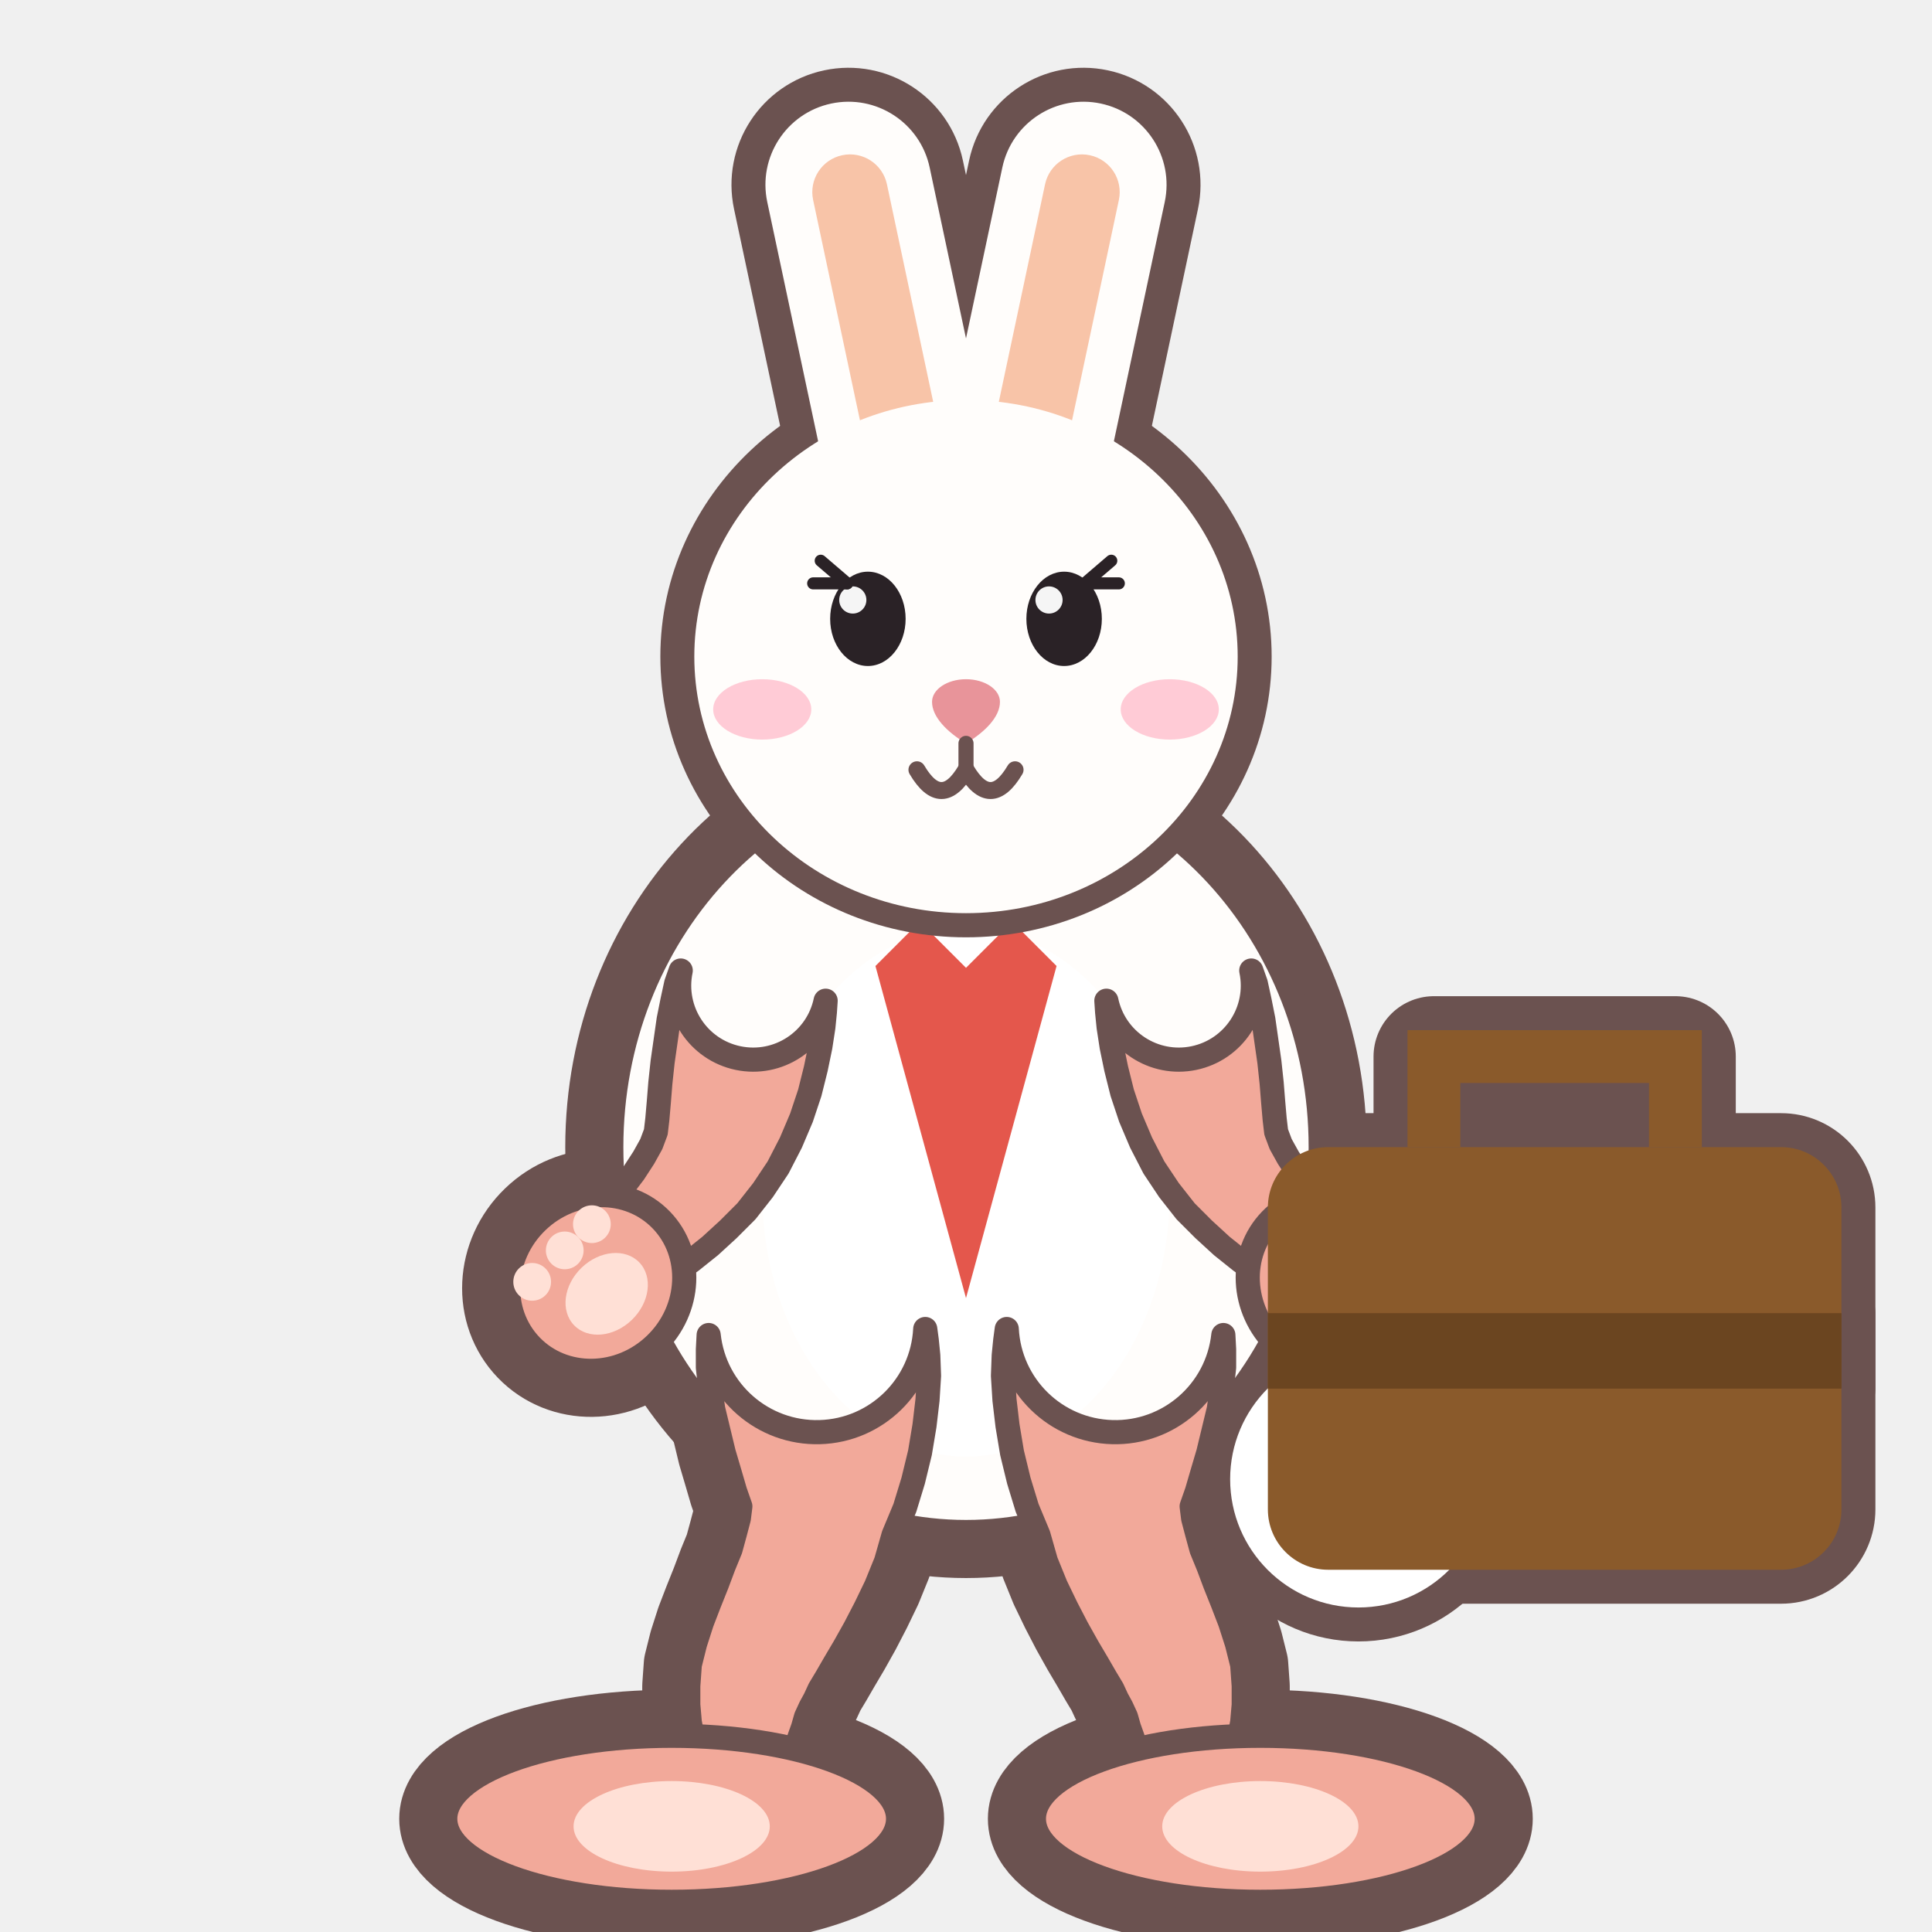
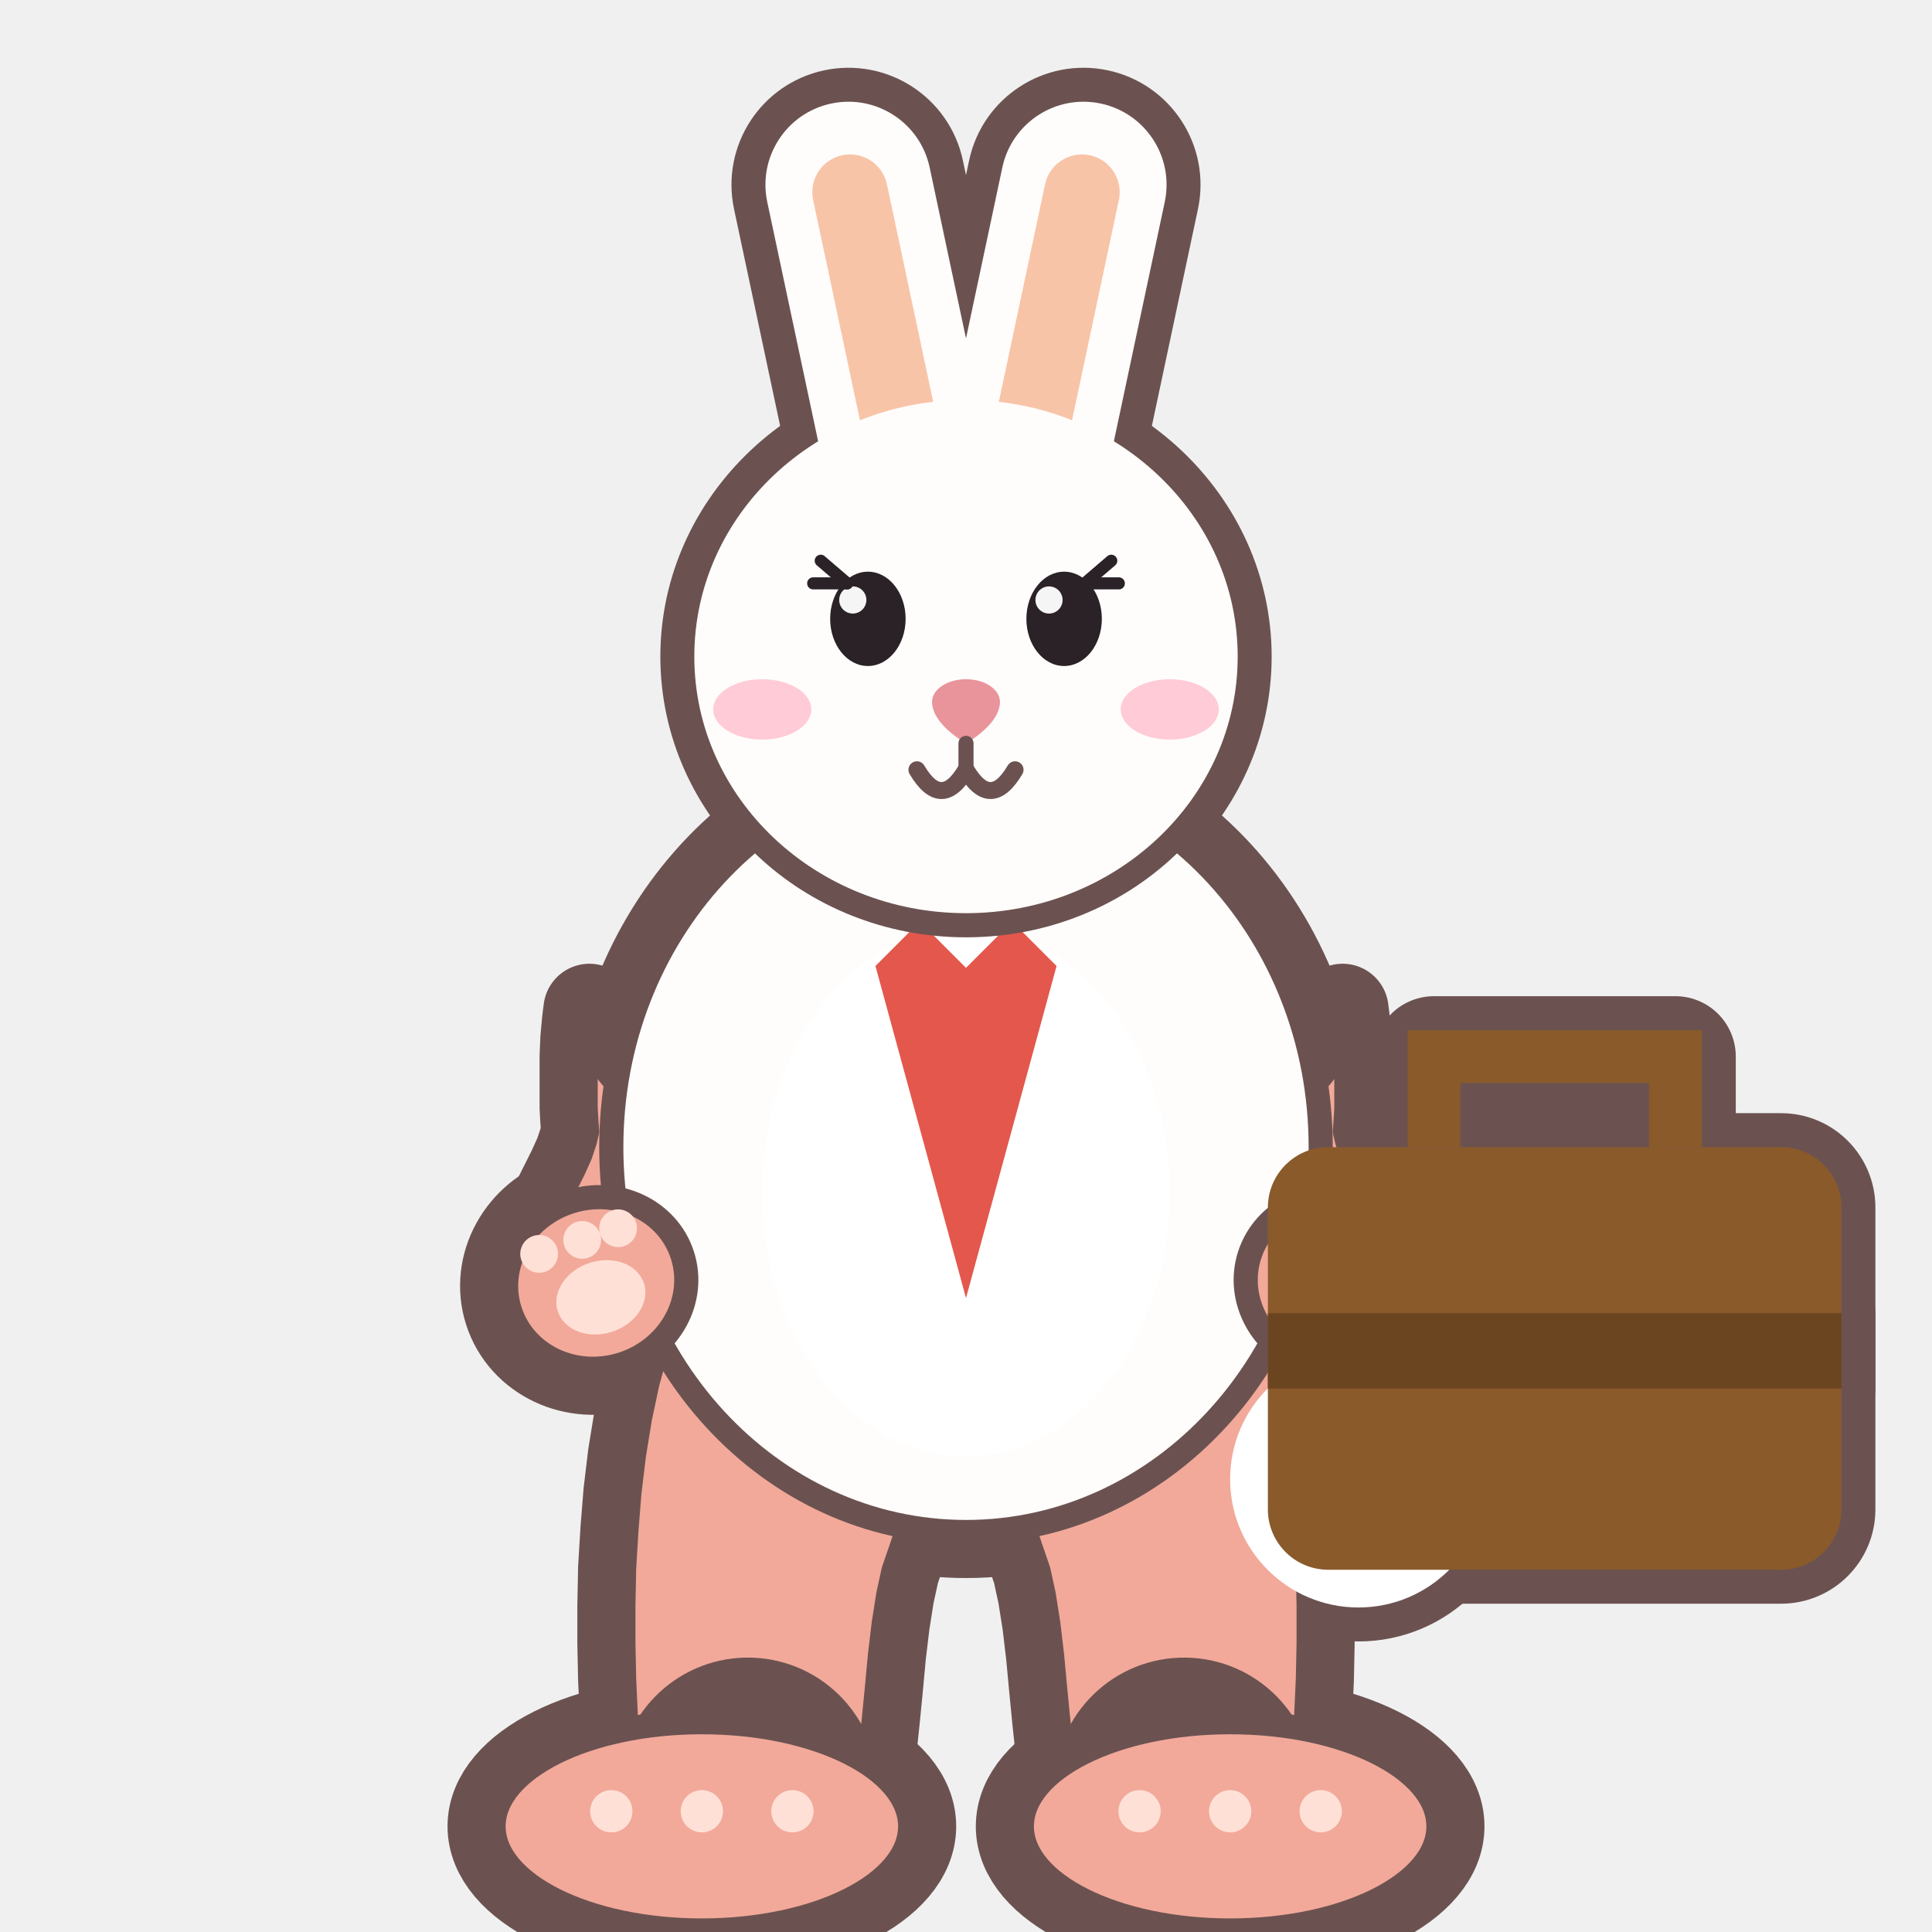
<svg xmlns="http://www.w3.org/2000/svg" viewBox="0 0 256 256" width="256" height="256" role="img" aria-labelledby="t-businessperson_rabbit">
  <g class="outline">
+     <path d="M90.1 170.1L89.2 172.3L88.2 175.2L87.0 178.9L85.8 183.2L84.8 187.9L84.0 192.8L83.4 197.8L83.0 202.8L82.7 207.8L82.6 212.8L82.6 217.7L82.7 222.5L82.9 226.9L83.1 230.8L83.3 234.0L83.5 236.3A15.6 15.6 0 0 1 114.7 237.4L115.1 234.8L115.4 231.5L115.8 227.7L116.2 223.6L116.6 219.3L117.1 215.1L117.7 211.3L118.4 208.1L119.5 204.9L120.7 201.3L122.1 197.3L123.3 193.3L124.5 189.3L125.4 185.6L126.0 182.3L126.4 179.8A18.8 18.8 0 0 1 90.1 170.1Z" fill="#6B5250" stroke="#6B5250" stroke-width="12.2" stroke-linejoin="round" />
+     <path d="M129.6 179.8L130.0 182.3L130.6 185.6L131.5 189.3L132.7 193.3L133.9 197.3L135.3 201.3L136.5 204.9L137.6 208.1L138.3 211.3L138.9 215.1L139.4 219.3L139.8 223.6L140.2 227.7L140.6 231.5L140.9 234.8L141.3 237.4A15.6 15.6 0 0 1 172.5 236.3L172.7 234.0L172.9 230.8L173.1 226.9L173.3 222.5L173.4 217.7L173.4 212.8L173.3 207.8L173.0 202.8L172.6 197.8L172.0 192.8L171.2 187.9L170.2 183.2L169.0 178.9L167.8 175.2L166.8 172.3L165.9 170.1A18.8 18.8 0 0 1 129.6 179.8Z" fill="#6B5250" stroke="#6B5250" stroke-width="12.2" stroke-linejoin="round" />
    <circle cx="180" cy="196" r="17" fill="#6B5250" stroke="#6B5250" stroke-width="9" stroke-linejoin="round" />
+     <path d="M78.1 133.8L77.9 135.4L77.7 137.6L77.6 139.9L77.6 142.2L77.6 144.6L77.6 146.8L77.7 148.6L77.8 149.9L77.5 151.2L76.9 153.0L76.0 155.0L74.9 157.2L73.8 159.4L72.7 161.4L71.7 163.3L71.1 164.8A9.1 9.1 0 0 1 86.4 174.6L87.3 173.7L88.5 172.3L90.1 170.4L91.9 168.3L93.7 165.8L95.6 163.1L97.4 160.2L98.9 157.0L100.3 153.6L101.2 150.2L101.9 146.9L102.4 143.9L102.6 141.0L102.7 138.6L102.7 136.8L102.7 135.6A12.3 12.3 0 0 1 78.1 133.8Z" fill="#6B5250" stroke="#6B5250" stroke-width="12.2" stroke-linejoin="round" />
+     <path d="M153.3 135.6L153.3 136.8L153.3 138.6L153.4 141.0L153.6 143.9L154.1 146.9L154.8 150.2L155.7 153.6L157.1 157.0L158.6 160.2L160.4 163.1L162.3 165.8L164.1 168.3L165.9 170.4L167.5 172.3L168.7 173.7L169.6 174.6A9.1 9.1 0 0 1 184.9 164.8L184.3 163.3L183.3 161.4L182.2 159.4L181.1 157.2L180.0 155.0L179.1 153.0L178.5 151.2L178.2 149.9L178.3 148.6L178.4 146.8L178.4 144.6L178.4 142.2L178.4 139.9L178.3 137.6L178.1 135.4L177.9 133.8A12.3 12.3 0 0 1 153.3 135.6Z" fill="#6B5250" stroke="#6B5250" stroke-width="12.2" stroke-linejoin="round" />
    <ellipse cx="128" cy="152" rx="47" ry="51" fill="#6B5250" stroke="#6B5250" stroke-width="12.2" stroke-linejoin="round" />
    <ellipse cx="128" cy="158" rx="27" ry="35" fill="#6B5250" stroke="#6B5250" stroke-width="9" stroke-linejoin="round" />
-     <path d="M93.9 176.9L93.8 178.8L93.8 181.2L94.1 183.9L94.5 186.7L95.2 189.6L95.9 192.5L96.7 195.2L97.4 197.6L98.1 199.6L97.9 201.2L97.4 203.1L96.8 205.3L95.9 207.5L95.0 209.9L94.0 212.4L93.0 215.0L92.1 217.8L91.4 220.6L91.2 223.4L91.2 225.9L91.4 228.2L91.8 230.3L92.2 232.2L92.6 233.8L93.1 235.1L93.5 236.1L93.9 236.8A5.2 5.2 0 0 1 104.3 236.8L104.6 235.8L105.0 234.5L105.3 233.1L105.6 231.7L105.9 230.3L106.4 228.9L106.8 227.5L107.4 226.2L108.0 225.1L108.6 223.8L109.5 222.3L110.6 220.4L111.9 218.2L113.3 215.7L114.7 213.0L116.1 210.1L117.4 206.9L118.4 203.4L119.9 199.8L121.0 196.2L121.9 192.5L122.5 188.9L122.9 185.5L123.1 182.3L123.0 179.6L122.8 177.6L122.6 176.1A14.4 14.4 0 0 1 93.9 176.9Z" fill="#6B5250" stroke="#6B5250" stroke-width="12.2" stroke-linejoin="round" />
-     <ellipse cx="89" cy="241" rx="30" ry="11" fill="#6B5250" stroke="#6B5250" stroke-width="12.2" stroke-linejoin="round" />
-     <ellipse cx="89" cy="242" rx="13" ry="6" fill="#6B5250" stroke="#6B5250" stroke-width="9" stroke-linejoin="round" />
-     <path d="M133.4 176.1L133.2 177.6L133.0 179.6L132.9 182.3L133.1 185.5L133.5 188.9L134.1 192.5L135.0 196.2L136.1 199.8L137.6 203.4L138.6 206.9L139.9 210.1L141.3 213.0L142.7 215.7L144.1 218.2L145.4 220.4L146.5 222.3L147.4 223.8L148.0 225.1L148.6 226.2L149.2 227.5L149.6 228.9L150.1 230.3L150.4 231.7L150.7 233.1L151.0 234.5L151.4 235.8L151.7 236.8A5.2 5.2 0 0 1 162.1 236.8L162.5 236.1L162.9 235.1L163.4 233.8L163.8 232.2L164.2 230.3L164.6 228.2L164.8 225.9L164.8 223.4L164.6 220.6L163.9 217.8L163.0 215.0L162.0 212.4L161.0 209.9L160.1 207.5L159.2 205.3L158.6 203.1L158.1 201.2L157.9 199.6L158.6 197.6L159.3 195.2L160.1 192.5L160.8 189.6L161.5 186.7L161.9 183.9L162.2 181.2L162.2 178.8L162.1 176.9A14.4 14.4 0 0 1 133.4 176.1Z" fill="#6B5250" stroke="#6B5250" stroke-width="12.2" stroke-linejoin="round" />
-     <ellipse cx="167" cy="241" rx="30" ry="11" fill="#6B5250" stroke="#6B5250" stroke-width="12.2" stroke-linejoin="round" />
-     <ellipse cx="167" cy="242" rx="13" ry="6" fill="#6B5250" stroke="#6B5250" stroke-width="9" stroke-linejoin="round" />
+     <ellipse cx="93" cy="242" rx="27.6" ry="13.8" fill="#6B5250" stroke="#6B5250" stroke-width="12.2" stroke-linejoin="round" />
+     <circle cx="81" cy="240" r="2.8" fill="#6B5250" stroke="#6B5250" stroke-width="9" stroke-linejoin="round" />
+     <circle cx="93" cy="240" r="2.8" fill="#6B5250" stroke="#6B5250" stroke-width="9" stroke-linejoin="round" />
+     <circle cx="105" cy="240" r="2.8" fill="#6B5250" stroke="#6B5250" stroke-width="9" stroke-linejoin="round" />
+     <ellipse cx="163" cy="242" rx="27.6" ry="13.8" fill="#6B5250" stroke="#6B5250" stroke-width="12.2" stroke-linejoin="round" />
+     <circle cx="151" cy="240" r="2.8" fill="#6B5250" stroke="#6B5250" stroke-width="9" stroke-linejoin="round" />
+     <circle cx="163" cy="240" r="2.8" fill="#6B5250" stroke="#6B5250" stroke-width="9" stroke-linejoin="round" />
+     <circle cx="175" cy="240" r="2.8" fill="#6B5250" stroke="#6B5250" stroke-width="9" stroke-linejoin="round" />
    <path d="m128 116-12 12 12 44 12-44z" fill="#6B5250" stroke="#6B5250" stroke-width="9" stroke-linejoin="round" />
    <path d="m118 114 10 10 10-10" fill="none" stroke="#6B5250" stroke-width="15.0" stroke-linejoin="round" stroke-linecap="round" />
    <g transform="translate(128,74) scale(0.5) translate(-128,-126)">
      <g transform="rotate(-12 106 70)">
        <rect x="84" y="4" width="44" height="116" rx="22" fill="#6B5250" stroke="#6B5250" stroke-width="18" stroke-linejoin="round" />
        <rect x="96" y="18" width="20" height="88" rx="10" fill="#6B5250" stroke="#6B5250" stroke-width="18" stroke-linejoin="round" />
      </g>
      <g transform="rotate(12 150 70)">
        <rect x="128" y="4" width="44" height="116" rx="22" fill="#6B5250" stroke="#6B5250" stroke-width="18" stroke-linejoin="round" />
        <rect x="140" y="18" width="20" height="88" rx="10" fill="#6B5250" stroke="#6B5250" stroke-width="18" stroke-linejoin="round" />
      </g>
      <ellipse cx="128" cy="152" rx="72" ry="68" fill="#6B5250" stroke="#6B5250" stroke-width="18" stroke-linejoin="round" />
      <ellipse cx="102" cy="142" rx="10" ry="12.5" fill="#6B5250" stroke="#6B5250" stroke-width="18" stroke-linejoin="round" />
      <path d="M96.5 132.6l-7 -6" stroke-linecap="round" fill="#6B5250" stroke="#6B5250" stroke-width="21.2" stroke-linejoin="round" />
      <path d="M96.5 132.6l-9 0" stroke-linecap="round" fill="#6B5250" stroke="#6B5250" stroke-width="21.2" stroke-linejoin="round" />
      <ellipse cx="154" cy="142" rx="10" ry="12.5" fill="#6B5250" stroke="#6B5250" stroke-width="18" stroke-linejoin="round" />
      <path d="M159.5 132.6l7 -6" stroke-linecap="round" fill="#6B5250" stroke="#6B5250" stroke-width="21.2" stroke-linejoin="round" />
      <path d="M159.5 132.6l9 0" stroke-linecap="round" fill="#6B5250" stroke="#6B5250" stroke-width="21.2" stroke-linejoin="round" />
      <path d="M119 164a9 6 0 0 1 18 0c0 4-4 8-9 11-5-3-9-7-9-11z" fill="#6B5250" stroke="#6B5250" stroke-width="18" stroke-linejoin="round" />
      <path d="M128 175v7" stroke-linecap="round" fill="#6B5250" stroke="#6B5250" stroke-width="22" stroke-linejoin="round" />
    </g>
-     <path d="M90.2 128.6L89.6 130.3L89.1 132.6L88.6 135.1L88.2 137.9L87.8 140.7L87.5 143.5L87.3 146.0L87.1 148.3L86.9 150.0L86.3 151.6L85.3 153.4L84.0 155.4L82.4 157.5L80.8 159.5L79.2 161.4L77.6 163.2L76.3 164.8L75.4 166.2A4.8 4.8 0 0 1 82.0 173.2L83.3 172.5L84.9 171.6L86.9 170.3L89.2 168.8L91.6 167.1L94.1 165.1L96.5 162.9L98.9 160.5L101.1 157.7L103.1 154.7L104.8 151.4L106.2 148.1L107.3 144.8L108.1 141.6L108.7 138.7L109.1 136.1L109.3 134.1L109.4 132.6A9.8 9.8 0 0 1 90.2 128.6Z" fill="#6B5250" stroke="#6B5250" stroke-width="12.2" stroke-linejoin="round" />
-     <g transform="rotate(-44 79 170)">
+     <g transform="rotate(-18 79 170)">
      <ellipse cx="79" cy="170" rx="12" ry="11.3" fill="#6B5250" stroke="#6B5250" stroke-width="12.2" stroke-linejoin="round" />
      <ellipse cx="79" cy="172" rx="6.0" ry="4.8" fill="#6B5250" stroke="#6B5250" stroke-width="9" stroke-linejoin="round" />
      <circle cx="73" cy="164" r="2.5" fill="#6B5250" stroke="#6B5250" stroke-width="9" stroke-linejoin="round" />
      <circle cx="79" cy="164" r="2.5" fill="#6B5250" stroke="#6B5250" stroke-width="9" stroke-linejoin="round" />
      <circle cx="84" cy="164" r="2.5" fill="#6B5250" stroke="#6B5250" stroke-width="9" stroke-linejoin="round" />
    </g>
-     <path d="M146.6 132.6L146.7 134.1L146.9 136.1L147.3 138.7L147.9 141.6L148.7 144.8L149.8 148.1L151.2 151.4L152.9 154.7L154.9 157.7L157.1 160.5L159.5 162.9L161.9 165.1L164.4 167.1L166.8 168.8L169.1 170.3L171.1 171.6L172.7 172.5L174.0 173.2A4.8 4.8 0 0 1 180.6 166.2L179.7 164.8L178.4 163.2L176.8 161.4L175.2 159.5L173.6 157.5L172.0 155.4L170.7 153.4L169.7 151.6L169.1 150.0L168.9 148.3L168.7 146.0L168.5 143.5L168.2 140.7L167.8 137.9L167.4 135.1L166.9 132.6L166.4 130.3L165.8 128.6A9.8 9.8 0 0 1 146.6 132.6Z" fill="#6B5250" stroke="#6B5250" stroke-width="12.2" stroke-linejoin="round" />
-     <g transform="rotate(44 177 170)">
+     <g transform="rotate(18 177 170)">
      <ellipse cx="177" cy="170" rx="12" ry="11.3" fill="#6B5250" stroke="#6B5250" stroke-width="12.2" stroke-linejoin="round" />
      <ellipse cx="177" cy="172" rx="6.0" ry="4.8" fill="#6B5250" stroke="#6B5250" stroke-width="9" stroke-linejoin="round" />
      <circle cx="172" cy="164" r="2.5" fill="#6B5250" stroke="#6B5250" stroke-width="9" stroke-linejoin="round" />
      <circle cx="177" cy="164" r="2.5" fill="#6B5250" stroke="#6B5250" stroke-width="9" stroke-linejoin="round" />
      <circle cx="183" cy="164" r="2.5" fill="#6B5250" stroke="#6B5250" stroke-width="9" stroke-linejoin="round" />
    </g>
    <rect x="168" y="152" width="76" height="56" rx="8" fill="#6B5250" stroke="#6B5250" stroke-width="9" stroke-linejoin="round" />
    <path d="M190 152v-12h32v12" fill="none" stroke="#6B5250" stroke-width="16.0" stroke-linejoin="round" stroke-linecap="round" />
    <rect x="168" y="174" width="76" height="10" fill="#6B5250" stroke="#6B5250" stroke-width="9" stroke-linejoin="round" />
  </g>
+   <path d="M90.1 170.1L89.2 172.3L88.2 175.2L87.0 178.9L85.8 183.2L84.8 187.9L84.0 192.8L83.4 197.8L83.0 202.8L82.7 207.8L82.6 212.8L82.6 217.7L82.7 222.5L82.9 226.9L83.1 230.8L83.3 234.0L83.5 236.3A15.6 15.6 0 0 1 114.7 237.4L115.1 234.8L115.4 231.5L115.8 227.7L116.2 223.6L116.6 219.3L117.1 215.1L117.7 211.3L118.4 208.1L119.5 204.9L120.7 201.3L122.1 197.3L123.3 193.3L124.5 189.3L125.4 185.6L126.0 182.3L126.4 179.8A18.8 18.8 0 0 1 90.1 170.1Z" fill="#F2A99A" stroke="#6B5250" stroke-width="3.2" stroke-linejoin="round" />
+   <path d="M129.6 179.8L130.0 182.3L130.6 185.6L131.5 189.3L132.7 193.3L133.9 197.3L135.3 201.3L136.5 204.9L137.6 208.1L138.3 211.3L138.9 215.1L139.4 219.3L139.8 223.6L140.2 227.7L140.6 231.5L140.9 234.8L141.3 237.4A15.6 15.6 0 0 1 172.5 236.3L172.7 234.0L172.9 230.8L173.1 226.9L173.3 222.5L173.4 217.7L173.4 212.8L173.3 207.8L173.0 202.8L172.6 197.8L172.0 192.8L171.2 187.9L170.2 183.2L169.0 178.9L167.8 175.2L166.8 172.3L165.9 170.1A18.8 18.8 0 0 1 129.6 179.8Z" fill="#F2A99A" stroke="#6B5250" stroke-width="3.2" stroke-linejoin="round" />
  <circle cx="180" cy="196" r="17" fill="#FFFFFF" />
+   <path d="M78.1 133.8L77.9 135.4L77.7 137.6L77.6 139.9L77.6 142.2L77.6 144.6L77.6 146.8L77.7 148.6L77.8 149.9L77.5 151.2L76.9 153.0L76.0 155.0L74.9 157.2L73.8 159.4L72.7 161.4L71.7 163.3L71.1 164.8A9.1 9.1 0 0 1 86.4 174.6L87.3 173.7L88.5 172.3L90.1 170.4L91.9 168.3L93.7 165.8L95.6 163.1L97.4 160.2L98.9 157.0L100.3 153.6L101.2 150.2L101.9 146.9L102.4 143.9L102.6 141.0L102.7 138.6L102.7 136.8L102.7 135.6A12.3 12.3 0 0 1 78.1 133.8Z" fill="#F2A99A" stroke="#6B5250" stroke-width="3.2" stroke-linejoin="round" />
+   <path d="M153.3 135.6L153.3 136.8L153.3 138.6L153.4 141.0L153.6 143.9L154.1 146.9L154.8 150.2L155.7 153.6L157.1 157.0L158.6 160.2L160.4 163.1L162.3 165.8L164.1 168.3L165.9 170.4L167.5 172.3L168.7 173.7L169.6 174.6A9.1 9.1 0 0 1 184.9 164.8L184.3 163.3L183.3 161.4L182.2 159.4L181.1 157.2L180.0 155.0L179.1 153.0L178.5 151.2L178.2 149.9L178.3 148.6L178.4 146.8L178.4 144.6L178.4 142.2L178.4 139.9L178.3 137.6L178.1 135.4L177.9 133.8A12.3 12.3 0 0 1 153.3 135.6Z" fill="#F2A99A" stroke="#6B5250" stroke-width="3.2" stroke-linejoin="round" />
  <ellipse cx="128" cy="152" rx="47" ry="51" fill="#FFFDFB" stroke="#6B5250" stroke-width="3.2" />
  <ellipse cx="128" cy="158" rx="27" ry="35" fill="#FFFFFF" />
-   <path d="M93.9 176.9L93.8 178.8L93.8 181.2L94.1 183.9L94.5 186.7L95.2 189.6L95.9 192.5L96.7 195.2L97.4 197.6L98.1 199.6L97.9 201.2L97.4 203.1L96.8 205.3L95.9 207.5L95.0 209.9L94.0 212.4L93.0 215.0L92.1 217.8L91.4 220.6L91.2 223.4L91.2 225.9L91.4 228.2L91.8 230.3L92.2 232.2L92.6 233.8L93.1 235.1L93.5 236.1L93.9 236.8A5.2 5.2 0 0 1 104.3 236.8L104.6 235.8L105.0 234.5L105.3 233.1L105.6 231.7L105.9 230.3L106.4 228.9L106.8 227.5L107.4 226.2L108.0 225.1L108.6 223.8L109.5 222.3L110.6 220.4L111.9 218.2L113.3 215.7L114.7 213.0L116.1 210.1L117.4 206.9L118.4 203.4L119.9 199.8L121.0 196.2L121.9 192.5L122.5 188.9L122.9 185.5L123.1 182.3L123.0 179.6L122.8 177.6L122.6 176.1A14.4 14.4 0 0 1 93.9 176.9Z" fill="#F2A99A" stroke="#6B5250" stroke-width="3.2" stroke-linejoin="round" />
-   <ellipse cx="89" cy="241" rx="30" ry="11" fill="#F2A99A" stroke="#6B5250" stroke-width="3.2" />
-   <ellipse cx="89" cy="242" rx="13" ry="6" fill="#FFE0D6" />
-   <path d="M133.4 176.1L133.2 177.6L133.0 179.6L132.9 182.3L133.1 185.5L133.5 188.9L134.1 192.5L135.0 196.2L136.1 199.8L137.6 203.4L138.6 206.9L139.9 210.1L141.3 213.0L142.7 215.7L144.1 218.2L145.4 220.4L146.5 222.3L147.4 223.8L148.0 225.1L148.6 226.2L149.2 227.5L149.6 228.9L150.1 230.3L150.4 231.7L150.7 233.1L151.0 234.5L151.4 235.8L151.7 236.8A5.2 5.2 0 0 1 162.1 236.8L162.5 236.1L162.9 235.1L163.4 233.8L163.8 232.2L164.2 230.3L164.6 228.2L164.8 225.9L164.8 223.4L164.6 220.6L163.9 217.8L163.0 215.0L162.0 212.4L161.0 209.9L160.1 207.5L159.2 205.3L158.6 203.1L158.1 201.2L157.9 199.6L158.6 197.6L159.3 195.2L160.1 192.5L160.8 189.6L161.5 186.7L161.9 183.9L162.2 181.2L162.2 178.8L162.1 176.9A14.4 14.4 0 0 1 133.4 176.1Z" fill="#F2A99A" stroke="#6B5250" stroke-width="3.2" stroke-linejoin="round" />
-   <ellipse cx="167" cy="241" rx="30" ry="11" fill="#F2A99A" stroke="#6B5250" stroke-width="3.2" />
-   <ellipse cx="167" cy="242" rx="13" ry="6" fill="#FFE0D6" />
+   <ellipse cx="93" cy="242" rx="27.6" ry="13.8" fill="#F2A99A" stroke="#6B5250" stroke-width="3.2" />
+   <circle cx="81" cy="240" r="2.8" fill="#FFE0D6" />
+   <circle cx="93" cy="240" r="2.8" fill="#FFE0D6" />
+   <circle cx="105" cy="240" r="2.8" fill="#FFE0D6" />
+   <ellipse cx="163" cy="242" rx="27.6" ry="13.8" fill="#F2A99A" stroke="#6B5250" stroke-width="3.2" />
+   <circle cx="151" cy="240" r="2.8" fill="#FFE0D6" />
+   <circle cx="163" cy="240" r="2.8" fill="#FFE0D6" />
+   <circle cx="175" cy="240" r="2.8" fill="#FFE0D6" />
  <path d="m128 116-12 12 12 44 12-44z" fill="#E4574C" />
  <path d="m118 114 10 10 10-10" fill="none" stroke="#FFFFFF" stroke-width="6" />
  <g transform="translate(128,74) scale(0.5) translate(-128,-126)">
    <g class="outline">
      <g transform="rotate(-12 106 70)">
        <rect x="84" y="4" width="44" height="116" rx="22" fill="#6B5250" stroke="#6B5250" stroke-width="12.8" stroke-linejoin="round" />
        <rect x="96" y="18" width="20" height="88" rx="10" fill="#6B5250" stroke="#6B5250" stroke-width="12.8" stroke-linejoin="round" />
      </g>
      <g transform="rotate(12 150 70)">
        <rect x="128" y="4" width="44" height="116" rx="22" fill="#6B5250" stroke="#6B5250" stroke-width="12.8" stroke-linejoin="round" />
        <rect x="140" y="18" width="20" height="88" rx="10" fill="#6B5250" stroke="#6B5250" stroke-width="12.8" stroke-linejoin="round" />
      </g>
      <ellipse cx="128" cy="152" rx="72" ry="68" fill="#6B5250" stroke="#6B5250" stroke-width="12.8" stroke-linejoin="round" />
      <ellipse cx="102" cy="142" rx="10" ry="12.5" fill="#6B5250" stroke="#6B5250" stroke-width="12.8" stroke-linejoin="round" />
      <path d="M96.5 132.6l-7 -6" stroke-linecap="round" fill="#6B5250" stroke="#6B5250" stroke-width="16" stroke-linejoin="round" />
      <path d="M96.5 132.6l-9 0" stroke-linecap="round" fill="#6B5250" stroke="#6B5250" stroke-width="16" stroke-linejoin="round" />
      <ellipse cx="154" cy="142" rx="10" ry="12.5" fill="#6B5250" stroke="#6B5250" stroke-width="12.8" stroke-linejoin="round" />
      <path d="M159.5 132.6l7 -6" stroke-linecap="round" fill="#6B5250" stroke="#6B5250" stroke-width="16" stroke-linejoin="round" />
      <path d="M159.5 132.6l9 0" stroke-linecap="round" fill="#6B5250" stroke="#6B5250" stroke-width="16" stroke-linejoin="round" />
      <path d="M119 164a9 6 0 0 1 18 0c0 4-4 8-9 11-5-3-9-7-9-11z" fill="#6B5250" stroke="#6B5250" stroke-width="12.8" stroke-linejoin="round" />
      <path d="M128 175v7" stroke-linecap="round" fill="#6B5250" stroke="#6B5250" stroke-width="16.8" stroke-linejoin="round" />
    </g>
    <g transform="rotate(-12 106 70)">
      <rect x="84" y="4" width="44" height="116" rx="22" fill="#FFFDFB" />
      <rect x="96" y="18" width="20" height="88" rx="10" fill="#F8C4A8" />
    </g>
    <g transform="rotate(12 150 70)">
      <rect x="128" y="4" width="44" height="116" rx="22" fill="#FFFDFB" />
      <rect x="140" y="18" width="20" height="88" rx="10" fill="#F8C4A8" />
    </g>
    <ellipse cx="128" cy="152" rx="72" ry="68" fill="#FFFDFB" />
    <ellipse cx="102" cy="142" rx="10" ry="12.5" fill="#2A2226" />
    <circle cx="98" cy="137" r="3.6" fill="#FFFFFF" opacity="0.95" />
    <path d="M96.5 132.6l-7 -6" stroke="#2A2226" stroke-width="3.2" stroke-linecap="round" />
    <path d="M96.5 132.6l-9 0" stroke="#2A2226" stroke-width="3.2" stroke-linecap="round" />
    <ellipse cx="154" cy="142" rx="10" ry="12.5" fill="#2A2226" />
    <circle cx="150" cy="137" r="3.6" fill="#FFFFFF" opacity="0.95" />
    <path d="M159.5 132.6l7 -6" stroke="#2A2226" stroke-width="3.2" stroke-linecap="round" />
    <path d="M159.5 132.6l9 0" stroke="#2A2226" stroke-width="3.2" stroke-linecap="round" />
    <ellipse cx="74" cy="166" rx="13" ry="8" fill="#FF8FA9" opacity="0.45" />
    <ellipse cx="182" cy="166" rx="13" ry="8" fill="#FF8FA9" opacity="0.45" />
    <path d="M119 164a9 6 0 0 1 18 0c0 4-4 8-9 11-5-3-9-7-9-11z" fill="#E8949A" />
    <path d="M128 175v7" stroke="#6B5250" stroke-width="4" stroke-linecap="round" />
    <path d="M115 182q6.5 11 13 0 q6.5 11 13 0" fill="none" stroke="#6B5250" stroke-width="4.5" stroke-linecap="round" stroke-linejoin="round" />
  </g>
-   <path d="M90.2 128.6L89.6 130.3L89.1 132.6L88.6 135.1L88.2 137.9L87.8 140.7L87.5 143.5L87.3 146.0L87.1 148.3L86.9 150.0L86.3 151.6L85.3 153.4L84.0 155.4L82.4 157.5L80.8 159.5L79.2 161.4L77.6 163.2L76.3 164.8L75.4 166.2A4.8 4.8 0 0 1 82.0 173.2L83.3 172.5L84.9 171.6L86.9 170.3L89.2 168.8L91.6 167.1L94.1 165.1L96.5 162.9L98.9 160.5L101.1 157.7L103.1 154.7L104.8 151.4L106.2 148.1L107.3 144.8L108.1 141.6L108.7 138.7L109.1 136.1L109.3 134.1L109.4 132.6A9.8 9.8 0 0 1 90.2 128.6Z" fill="#F2A99A" stroke="#6B5250" stroke-width="3.2" stroke-linejoin="round" />
-   <g transform="rotate(-44 79 170)">
+   <g transform="rotate(-18 79 170)">
    <ellipse cx="79" cy="170" rx="12" ry="11.3" fill="#F2A99A" stroke="#6B5250" stroke-width="3.2" />
    <ellipse cx="79" cy="172" rx="6.0" ry="4.8" fill="#FFE0D6" />
    <circle cx="73" cy="164" r="2.5" fill="#FFE0D6" />
    <circle cx="79" cy="164" r="2.5" fill="#FFE0D6" />
    <circle cx="84" cy="164" r="2.5" fill="#FFE0D6" />
  </g>
-   <path d="M146.6 132.6L146.7 134.1L146.9 136.1L147.3 138.7L147.9 141.6L148.7 144.8L149.8 148.1L151.2 151.4L152.9 154.7L154.9 157.7L157.1 160.5L159.5 162.9L161.9 165.1L164.4 167.1L166.8 168.8L169.1 170.3L171.1 171.6L172.7 172.5L174.0 173.2A4.8 4.8 0 0 1 180.6 166.2L179.7 164.8L178.4 163.2L176.8 161.4L175.2 159.5L173.6 157.5L172.0 155.4L170.7 153.4L169.7 151.6L169.1 150.0L168.9 148.3L168.7 146.0L168.5 143.5L168.2 140.7L167.8 137.9L167.4 135.1L166.9 132.6L166.4 130.3L165.8 128.6A9.8 9.8 0 0 1 146.6 132.6Z" fill="#F2A99A" stroke="#6B5250" stroke-width="3.2" stroke-linejoin="round" />
-   <g transform="rotate(44 177 170)">
+   <g transform="rotate(18 177 170)">
    <ellipse cx="177" cy="170" rx="12" ry="11.3" fill="#F2A99A" stroke="#6B5250" stroke-width="3.2" />
    <ellipse cx="177" cy="172" rx="6.0" ry="4.8" fill="#FFE0D6" />
    <circle cx="172" cy="164" r="2.5" fill="#FFE0D6" />
    <circle cx="177" cy="164" r="2.5" fill="#FFE0D6" />
    <circle cx="183" cy="164" r="2.5" fill="#FFE0D6" />
  </g>
  <rect x="168" y="152" width="76" height="56" rx="8" fill="#8A5A2B" />
  <path d="M190 152v-12h32v12" fill="none" stroke="#8A5A2B" stroke-width="7" />
  <rect x="168" y="174" width="76" height="10" fill="#6B4520" />
</svg>
